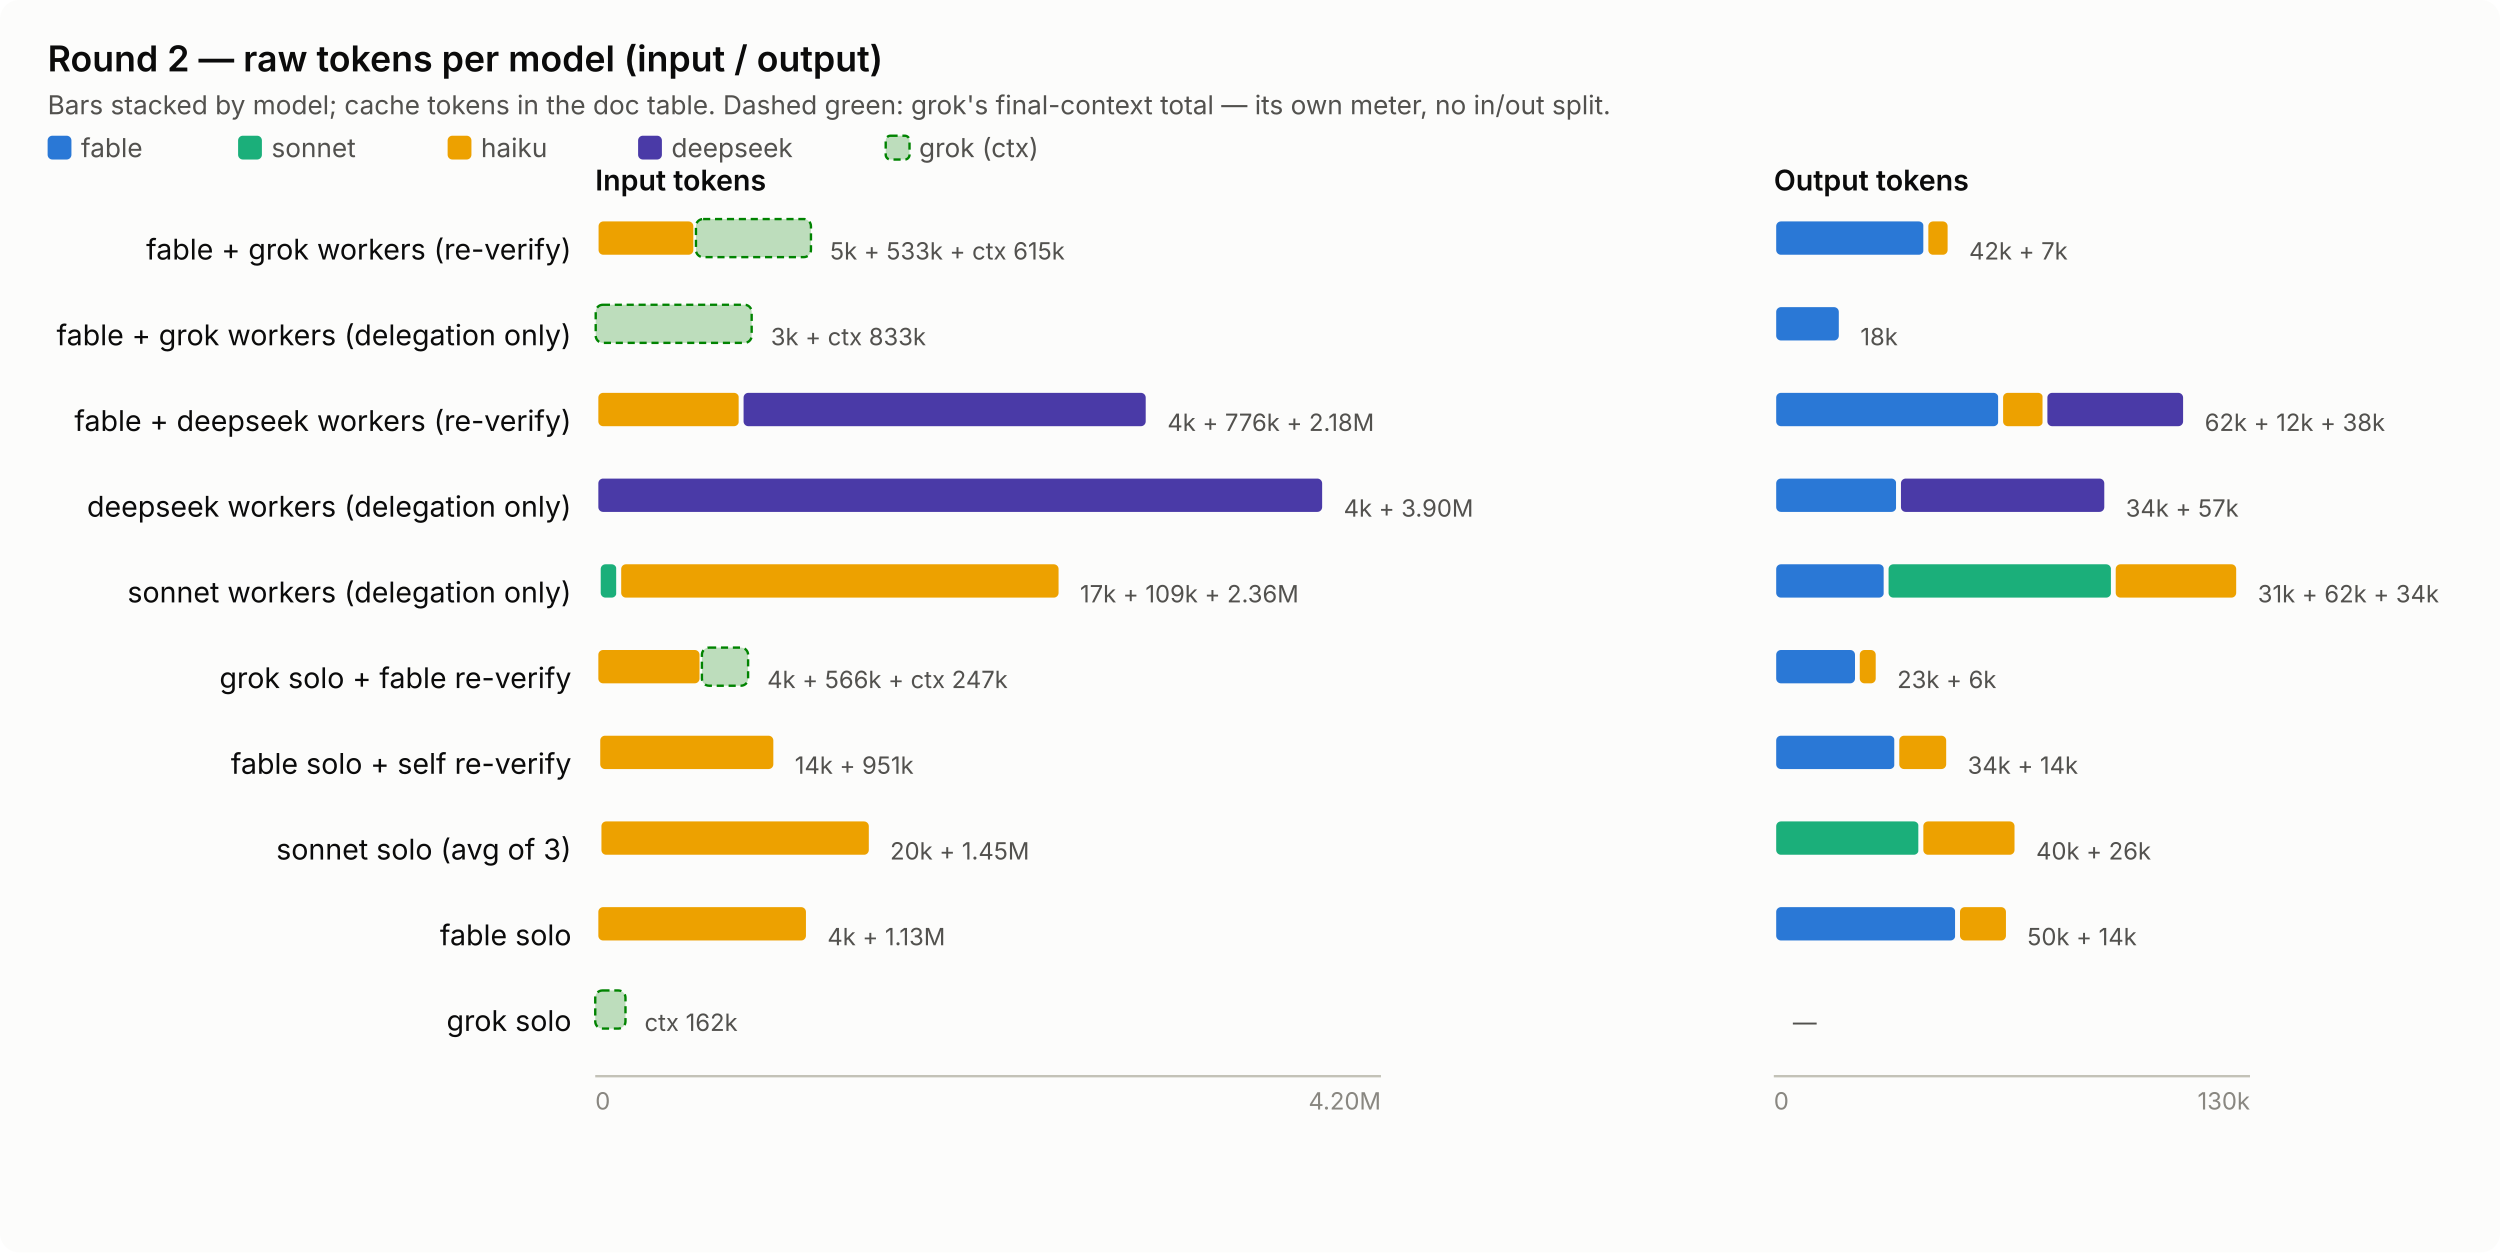
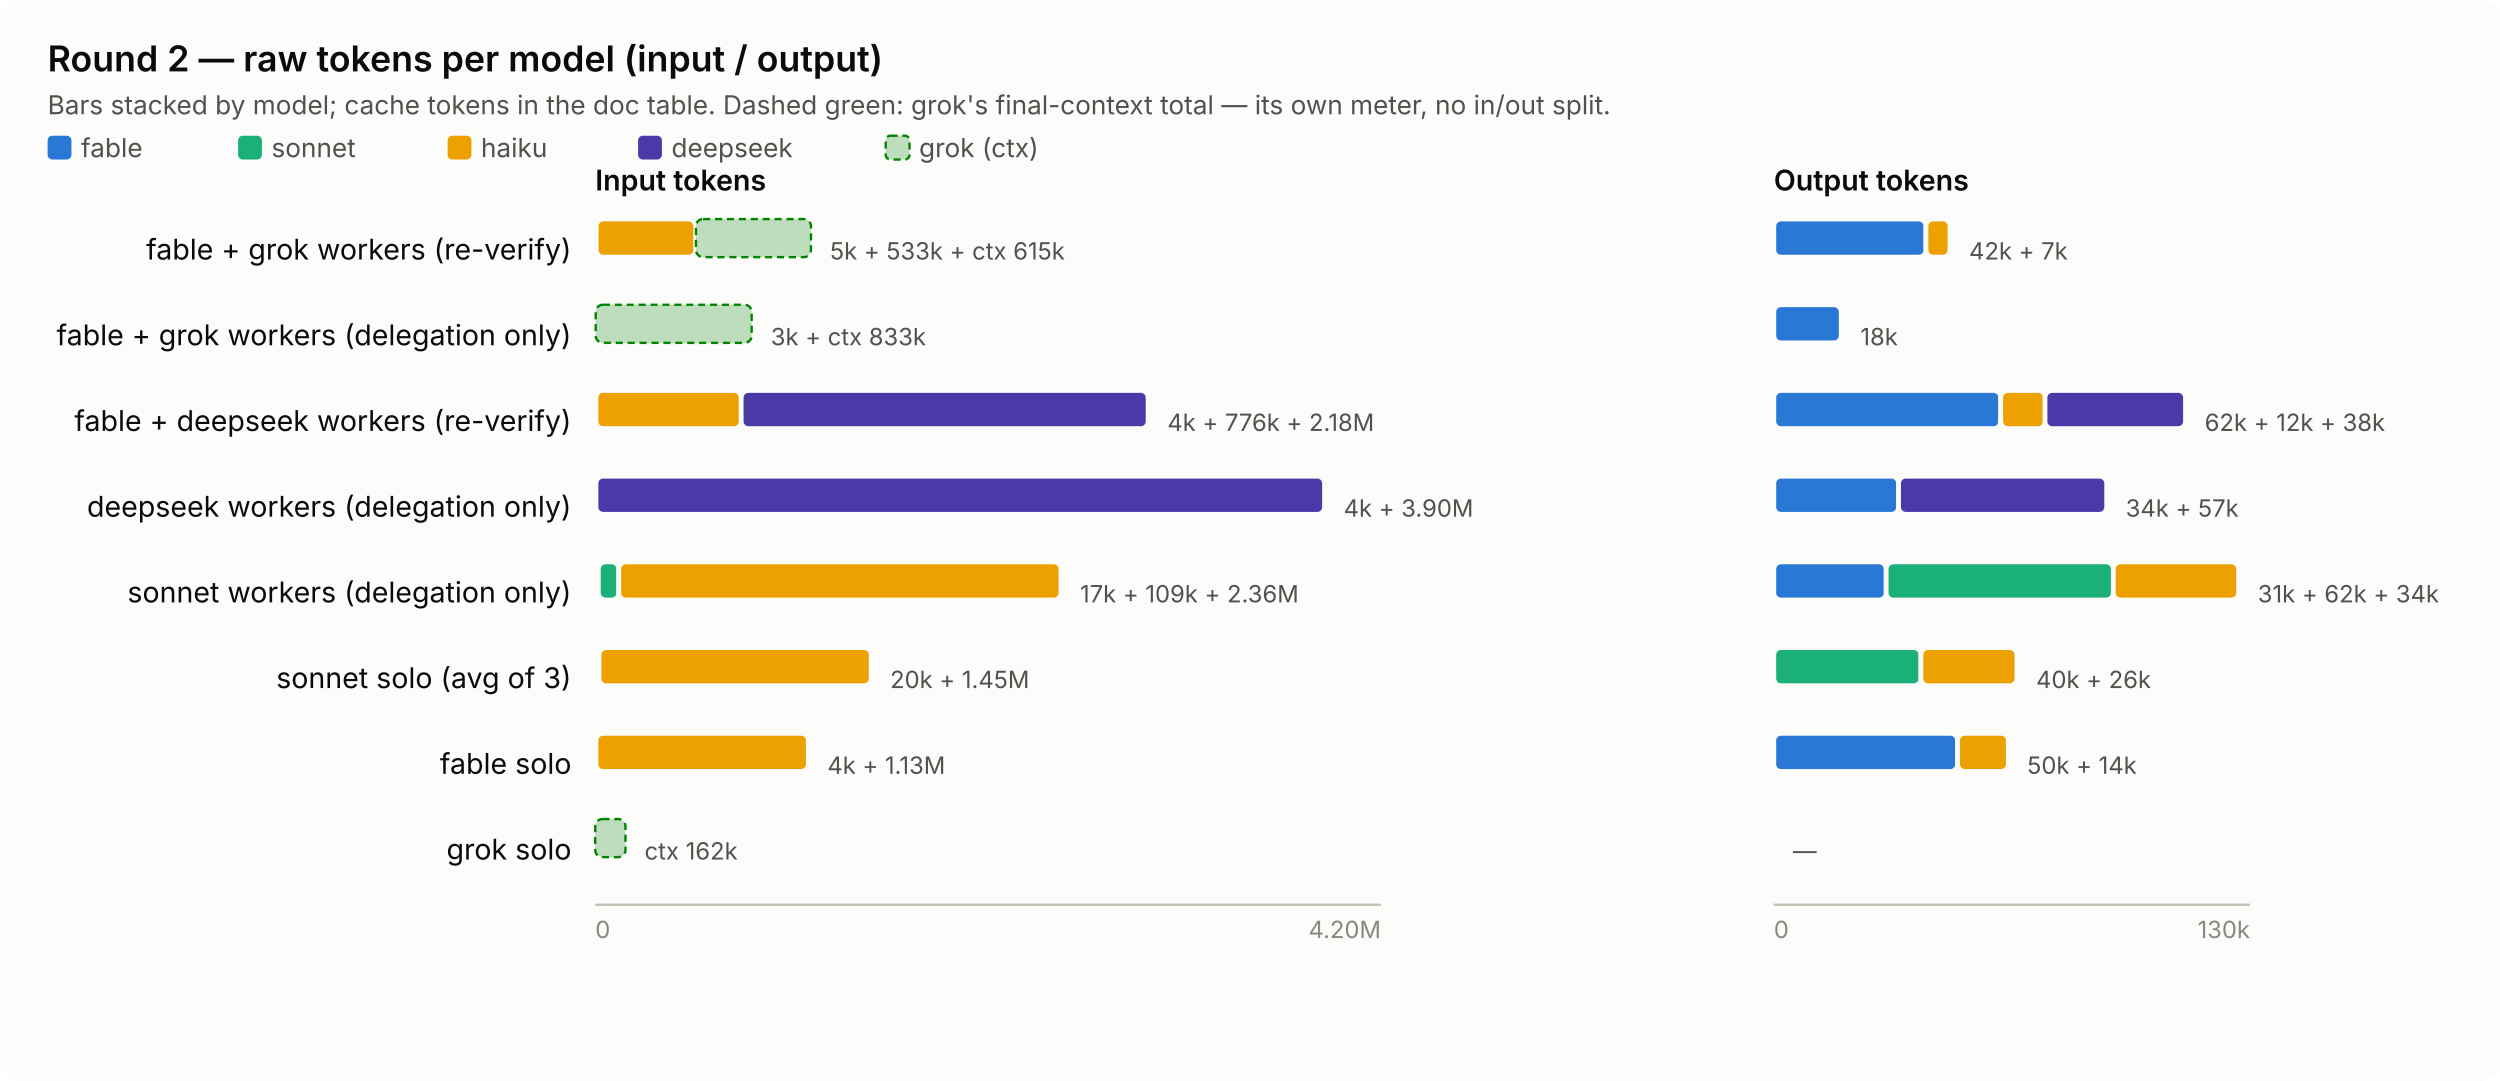
- <svg xmlns="http://www.w3.org/2000/svg" viewBox="0 0 1050 526" width="1050" height="526" role="img" aria-label="Round 2 raw tokens per model">
-   <rect width="1050" height="526" rx="8" fill="#fcfcfb" />
+ <svg xmlns="http://www.w3.org/2000/svg" viewBox="0 0 1050 454" width="1050" height="454" role="img" aria-label="Round 2 raw tokens per model">
+   <rect width="1050" height="454" rx="8" fill="#fcfcfb" />
  <text x="20" y="30" font-size="15" fill="#0b0b0b" text-anchor="start" font-weight="600" font-family="system-ui,-apple-system,Segoe UI,sans-serif">Round 2 — raw tokens per model (input / output)</text>
  <text x="20" y="48" font-size="11" fill="#52514e" text-anchor="start" font-weight="normal" font-family="system-ui,-apple-system,Segoe UI,sans-serif">Bars stacked by model; cache tokens in the doc table. Dashed green: grok's final-context total — its own meter, no in/out split.</text>
  <rect x="20" y="57" width="10" height="10" rx="2" fill="#2a78d6" />
  <text x="34" y="66" font-size="11" fill="#52514e" text-anchor="start" font-weight="normal" font-family="system-ui,-apple-system,Segoe UI,sans-serif">fable</text>
  <rect x="100" y="57" width="10" height="10" rx="2" fill="#1baf7a" />
  <text x="114" y="66" font-size="11" fill="#52514e" text-anchor="start" font-weight="normal" font-family="system-ui,-apple-system,Segoe UI,sans-serif">sonnet</text>
  <rect x="188" y="57" width="10" height="10" rx="2" fill="#eda100" />
  <text x="202" y="66" font-size="11" fill="#52514e" text-anchor="start" font-weight="normal" font-family="system-ui,-apple-system,Segoe UI,sans-serif">haiku</text>
  <rect x="268" y="57" width="10" height="10" rx="2" fill="#4a3aa7" />
  <text x="282" y="66" font-size="11" fill="#52514e" text-anchor="start" font-weight="normal" font-family="system-ui,-apple-system,Segoe UI,sans-serif">deepseek</text>
  <rect x="372" y="57" width="10" height="10" rx="2" fill="#008300" fill-opacity="0.25" stroke="#008300" stroke-dasharray="3,2" />
  <text x="386" y="66" font-size="11" fill="#52514e" text-anchor="start" font-weight="normal" font-family="system-ui,-apple-system,Segoe UI,sans-serif">grok (ctx)</text>
  <text x="250" y="80" font-size="12" fill="#0b0b0b" text-anchor="start" font-weight="600" font-family="system-ui,-apple-system,Segoe UI,sans-serif">Input tokens</text>
  <text x="240" y="109" font-size="12" fill="#0b0b0b" text-anchor="end" font-weight="normal" font-family="system-ui,-apple-system,Segoe UI,sans-serif">fable + grok workers (re-verify)</text>
  <rect x="250.4" y="92" width="41.8" height="16" rx="3" fill="#eda100" stroke="#fcfcfb" stroke-width="2" />
  <rect x="292.3" y="92" width="48.3" height="16" rx="3" fill="#008300" fill-opacity="0.25" stroke="#008300" stroke-dasharray="3,2" />
  <text x="348.596" y="109" font-size="10" fill="#52514e" text-anchor="start" font-weight="normal" font-family="system-ui,-apple-system,Segoe UI,sans-serif">5k + 533k + ctx 615k</text>
  <text x="240" y="145" font-size="12" fill="#0b0b0b" text-anchor="end" font-weight="normal" font-family="system-ui,-apple-system,Segoe UI,sans-serif">fable + grok workers (delegation only)</text>
  <rect x="250.2" y="128" width="65.5" height="16" rx="3" fill="#008300" fill-opacity="0.25" stroke="#008300" stroke-dasharray="3,2" />
  <text x="323.721" y="145" font-size="10" fill="#52514e" text-anchor="start" font-weight="normal" font-family="system-ui,-apple-system,Segoe UI,sans-serif">3k + ctx 833k</text>
  <text x="240" y="181" font-size="12" fill="#0b0b0b" text-anchor="end" font-weight="normal" font-family="system-ui,-apple-system,Segoe UI,sans-serif">fable + deepseek workers (re-verify)</text>
  <rect x="250.3" y="164" width="61.0" height="16" rx="3" fill="#eda100" stroke="#fcfcfb" stroke-width="2" />
  <rect x="311.3" y="164" width="170.9" height="16" rx="3" fill="#4a3aa7" stroke="#fcfcfb" stroke-width="2" />
  <text x="490.281" y="181" font-size="10" fill="#52514e" text-anchor="start" font-weight="normal" font-family="system-ui,-apple-system,Segoe UI,sans-serif">4k + 776k + 2.18M</text>
  <text x="240" y="217" font-size="12" fill="#0b0b0b" text-anchor="end" font-weight="normal" font-family="system-ui,-apple-system,Segoe UI,sans-serif">deepseek workers (delegation only)</text>
  <rect x="250.3" y="200" width="306.0" height="16" rx="3" fill="#4a3aa7" stroke="#fcfcfb" stroke-width="2" />
  <text x="564.324" y="217" font-size="10" fill="#52514e" text-anchor="start" font-weight="normal" font-family="system-ui,-apple-system,Segoe UI,sans-serif">4k + 3.90M</text>
  <text x="240" y="253" font-size="12" fill="#0b0b0b" text-anchor="end" font-weight="normal" font-family="system-ui,-apple-system,Segoe UI,sans-serif">sonnet workers (delegation only)</text>
  <rect x="250.0" y="236" width="1.5" height="16" rx="3" fill="#2a78d6" stroke="#fcfcfb" stroke-width="2" />
  <rect x="251.3" y="236" width="8.6" height="16" rx="3" fill="#1baf7a" stroke="#fcfcfb" stroke-width="2" />
  <rect x="259.9" y="236" width="185.7" height="16" rx="3" fill="#eda100" stroke="#fcfcfb" stroke-width="2" />
  <text x="453.585" y="253" font-size="10" fill="#52514e" text-anchor="start" font-weight="normal" font-family="system-ui,-apple-system,Segoe UI,sans-serif">17k + 109k + 2.36M</text>
-   <text x="240" y="289" font-size="12" fill="#0b0b0b" text-anchor="end" font-weight="normal" font-family="system-ui,-apple-system,Segoe UI,sans-serif">grok solo + fable re-verify</text>
-   <rect x="250.3" y="272" width="44.5" height="16" rx="3" fill="#eda100" stroke="#fcfcfb" stroke-width="2" />
-   <rect x="294.8" y="272" width="19.4" height="16" rx="3" fill="#008300" fill-opacity="0.25" stroke="#008300" stroke-dasharray="3,2" />
-   <text x="322.204" y="289" font-size="10" fill="#52514e" text-anchor="start" font-weight="normal" font-family="system-ui,-apple-system,Segoe UI,sans-serif">4k + 566k + ctx 247k</text>
-   <text x="240" y="325" font-size="12" fill="#0b0b0b" text-anchor="end" font-weight="normal" font-family="system-ui,-apple-system,Segoe UI,sans-serif">fable solo + self re-verify</text>
-   <rect x="250.0" y="308" width="1.5" height="16" rx="3" fill="#2a78d6" stroke="#fcfcfb" stroke-width="2" />
-   <rect x="251.1" y="308" width="74.7" height="16" rx="3" fill="#eda100" stroke="#fcfcfb" stroke-width="2" />
-   <text x="333.795" y="325" font-size="10" fill="#52514e" text-anchor="start" font-weight="normal" font-family="system-ui,-apple-system,Segoe UI,sans-serif">14k + 951k</text>
-   <text x="240" y="361" font-size="12" fill="#0b0b0b" text-anchor="end" font-weight="normal" font-family="system-ui,-apple-system,Segoe UI,sans-serif">sonnet solo (avg of 3)</text>
-   <rect x="250.0" y="344" width="1.6" height="16" rx="3" fill="#1baf7a" stroke="#fcfcfb" stroke-width="2" />
-   <rect x="251.6" y="344" width="114.3" height="16" rx="3" fill="#eda100" stroke="#fcfcfb" stroke-width="2" />
-   <text x="373.83" y="361" font-size="10" fill="#52514e" text-anchor="start" font-weight="normal" font-family="system-ui,-apple-system,Segoe UI,sans-serif">20k + 1.45M</text>
-   <text x="240" y="397" font-size="12" fill="#0b0b0b" text-anchor="end" font-weight="normal" font-family="system-ui,-apple-system,Segoe UI,sans-serif">fable solo</text>
-   <rect x="250.3" y="380" width="89.2" height="16" rx="3" fill="#eda100" stroke="#fcfcfb" stroke-width="2" />
-   <text x="347.473" y="397" font-size="10" fill="#52514e" text-anchor="start" font-weight="normal" font-family="system-ui,-apple-system,Segoe UI,sans-serif">4k + 1.13M</text>
-   <text x="240" y="433" font-size="12" fill="#0b0b0b" text-anchor="end" font-weight="normal" font-family="system-ui,-apple-system,Segoe UI,sans-serif">grok solo</text>
-   <rect x="250.0" y="416" width="12.7" height="16" rx="3" fill="#008300" fill-opacity="0.25" stroke="#008300" stroke-dasharray="3,2" />
-   <text x="270.703" y="433" font-size="10" fill="#52514e" text-anchor="start" font-weight="normal" font-family="system-ui,-apple-system,Segoe UI,sans-serif">ctx 162k</text>
-   <line x1="250" y1="452" x2="580" y2="452" stroke="#c3c2b7" />
-   <text x="250" y="466" font-size="10" fill="#898781" text-anchor="start" font-weight="normal" font-family="system-ui,-apple-system,Segoe UI,sans-serif">0</text>
-   <text x="580" y="466" font-size="10" fill="#898781" text-anchor="end" font-weight="normal" font-family="system-ui,-apple-system,Segoe UI,sans-serif">4.20M</text>
+   <text x="240" y="289" font-size="12" fill="#0b0b0b" text-anchor="end" font-weight="normal" font-family="system-ui,-apple-system,Segoe UI,sans-serif">sonnet solo (avg of 3)</text>
+   <rect x="250.0" y="272" width="1.6" height="16" rx="3" fill="#1baf7a" stroke="#fcfcfb" stroke-width="2" />
+   <rect x="251.6" y="272" width="114.3" height="16" rx="3" fill="#eda100" stroke="#fcfcfb" stroke-width="2" />
+   <text x="373.83" y="289" font-size="10" fill="#52514e" text-anchor="start" font-weight="normal" font-family="system-ui,-apple-system,Segoe UI,sans-serif">20k + 1.45M</text>
+   <text x="240" y="325" font-size="12" fill="#0b0b0b" text-anchor="end" font-weight="normal" font-family="system-ui,-apple-system,Segoe UI,sans-serif">fable solo</text>
+   <rect x="250.3" y="308" width="89.2" height="16" rx="3" fill="#eda100" stroke="#fcfcfb" stroke-width="2" />
+   <text x="347.473" y="325" font-size="10" fill="#52514e" text-anchor="start" font-weight="normal" font-family="system-ui,-apple-system,Segoe UI,sans-serif">4k + 1.13M</text>
+   <text x="240" y="361" font-size="12" fill="#0b0b0b" text-anchor="end" font-weight="normal" font-family="system-ui,-apple-system,Segoe UI,sans-serif">grok solo</text>
+   <rect x="250.0" y="344" width="12.7" height="16" rx="3" fill="#008300" fill-opacity="0.25" stroke="#008300" stroke-dasharray="3,2" />
+   <text x="270.703" y="361" font-size="10" fill="#52514e" text-anchor="start" font-weight="normal" font-family="system-ui,-apple-system,Segoe UI,sans-serif">ctx 162k</text>
+   <line x1="250" y1="380" x2="580" y2="380" stroke="#c3c2b7" />
+   <text x="250" y="394" font-size="10" fill="#898781" text-anchor="start" font-weight="normal" font-family="system-ui,-apple-system,Segoe UI,sans-serif">0</text>
+   <text x="580" y="394" font-size="10" fill="#898781" text-anchor="end" font-weight="normal" font-family="system-ui,-apple-system,Segoe UI,sans-serif">4.20M</text>
  <text x="745" y="80" font-size="12" fill="#0b0b0b" text-anchor="start" font-weight="600" font-family="system-ui,-apple-system,Segoe UI,sans-serif">Output tokens</text>
  <rect x="745.0" y="92" width="63.9" height="16" rx="3" fill="#2a78d6" stroke="#fcfcfb" stroke-width="2" />
  <rect x="808.9" y="92" width="10.1" height="16" rx="3" fill="#eda100" stroke="#fcfcfb" stroke-width="2" />
  <text x="826.997" y="109" font-size="10" fill="#52514e" text-anchor="start" font-weight="normal" font-family="system-ui,-apple-system,Segoe UI,sans-serif">42k + 7k</text>
  <rect x="745.0" y="128" width="28.3" height="16" rx="3" fill="#2a78d6" stroke="#fcfcfb" stroke-width="2" />
  <text x="781.338" y="145" font-size="10" fill="#52514e" text-anchor="start" font-weight="normal" font-family="system-ui,-apple-system,Segoe UI,sans-serif">18k</text>
  <rect x="745.0" y="164" width="95.3" height="16" rx="3" fill="#2a78d6" stroke="#fcfcfb" stroke-width="2" />
  <rect x="840.3" y="164" width="18.7" height="16" rx="3" fill="#eda100" stroke="#fcfcfb" stroke-width="2" />
  <rect x="858.9" y="164" width="59.0" height="16" rx="3" fill="#4a3aa7" stroke="#fcfcfb" stroke-width="2" />
  <text x="925.965" y="181" font-size="10" fill="#52514e" text-anchor="start" font-weight="normal" font-family="system-ui,-apple-system,Segoe UI,sans-serif">62k + 12k + 38k</text>
  <rect x="745.0" y="200" width="52.4" height="16" rx="3" fill="#2a78d6" stroke="#fcfcfb" stroke-width="2" />
  <rect x="797.4" y="200" width="87.4" height="16" rx="3" fill="#4a3aa7" stroke="#fcfcfb" stroke-width="2" />
  <text x="892.798" y="217" font-size="10" fill="#52514e" text-anchor="start" font-weight="normal" font-family="system-ui,-apple-system,Segoe UI,sans-serif">34k + 57k</text>
  <rect x="745.0" y="236" width="47.2" height="16" rx="3" fill="#2a78d6" stroke="#fcfcfb" stroke-width="2" />
  <rect x="792.2" y="236" width="95.4" height="16" rx="3" fill="#1baf7a" stroke="#fcfcfb" stroke-width="2" />
  <rect x="887.6" y="236" width="52.6" height="16" rx="3" fill="#eda100" stroke="#fcfcfb" stroke-width="2" />
  <text x="948.251" y="253" font-size="10" fill="#52514e" text-anchor="start" font-weight="normal" font-family="system-ui,-apple-system,Segoe UI,sans-serif">31k + 62k + 34k</text>
-   <rect x="745.0" y="272" width="35.1" height="16" rx="3" fill="#2a78d6" stroke="#fcfcfb" stroke-width="2" />
-   <rect x="780.1" y="272" width="8.7" height="16" rx="3" fill="#eda100" stroke="#fcfcfb" stroke-width="2" />
-   <text x="796.797" y="289" font-size="10" fill="#52514e" text-anchor="start" font-weight="normal" font-family="system-ui,-apple-system,Segoe UI,sans-serif">23k + 6k</text>
-   <rect x="745.0" y="308" width="51.7" height="16" rx="3" fill="#2a78d6" stroke="#fcfcfb" stroke-width="2" />
-   <rect x="796.7" y="308" width="21.7" height="16" rx="3" fill="#eda100" stroke="#fcfcfb" stroke-width="2" />
-   <text x="826.408" y="325" font-size="10" fill="#52514e" text-anchor="start" font-weight="normal" font-family="system-ui,-apple-system,Segoe UI,sans-serif">34k + 14k</text>
-   <rect x="745.0" y="344" width="61.8" height="16" rx="3" fill="#1baf7a" stroke="#fcfcfb" stroke-width="2" />
-   <rect x="806.8" y="344" width="40.3" height="16" rx="3" fill="#eda100" stroke="#fcfcfb" stroke-width="2" />
-   <text x="855.143" y="361" font-size="10" fill="#52514e" text-anchor="start" font-weight="normal" font-family="system-ui,-apple-system,Segoe UI,sans-serif">40k + 26k</text>
-   <rect x="745.0" y="380" width="77.2" height="16" rx="3" fill="#2a78d6" stroke="#fcfcfb" stroke-width="2" />
-   <rect x="822.2" y="380" width="21.3" height="16" rx="3" fill="#eda100" stroke="#fcfcfb" stroke-width="2" />
-   <text x="851.451" y="397" font-size="10" fill="#52514e" text-anchor="start" font-weight="normal" font-family="system-ui,-apple-system,Segoe UI,sans-serif">50k + 14k</text>
-   <text x="753.0" y="433" font-size="10" fill="#52514e" text-anchor="start" font-weight="normal" font-family="system-ui,-apple-system,Segoe UI,sans-serif">—</text>
-   <line x1="745" y1="452" x2="945" y2="452" stroke="#c3c2b7" />
-   <text x="745" y="466" font-size="10" fill="#898781" text-anchor="start" font-weight="normal" font-family="system-ui,-apple-system,Segoe UI,sans-serif">0</text>
-   <text x="945" y="466" font-size="10" fill="#898781" text-anchor="end" font-weight="normal" font-family="system-ui,-apple-system,Segoe UI,sans-serif">130k</text>
+   <rect x="745.0" y="272" width="61.8" height="16" rx="3" fill="#1baf7a" stroke="#fcfcfb" stroke-width="2" />
+   <rect x="806.8" y="272" width="40.3" height="16" rx="3" fill="#eda100" stroke="#fcfcfb" stroke-width="2" />
+   <text x="855.143" y="289" font-size="10" fill="#52514e" text-anchor="start" font-weight="normal" font-family="system-ui,-apple-system,Segoe UI,sans-serif">40k + 26k</text>
+   <rect x="745.0" y="308" width="77.2" height="16" rx="3" fill="#2a78d6" stroke="#fcfcfb" stroke-width="2" />
+   <rect x="822.2" y="308" width="21.3" height="16" rx="3" fill="#eda100" stroke="#fcfcfb" stroke-width="2" />
+   <text x="851.451" y="325" font-size="10" fill="#52514e" text-anchor="start" font-weight="normal" font-family="system-ui,-apple-system,Segoe UI,sans-serif">50k + 14k</text>
+   <text x="753.0" y="361" font-size="10" fill="#52514e" text-anchor="start" font-weight="normal" font-family="system-ui,-apple-system,Segoe UI,sans-serif">—</text>
+   <line x1="745" y1="380" x2="945" y2="380" stroke="#c3c2b7" />
+   <text x="745" y="394" font-size="10" fill="#898781" text-anchor="start" font-weight="normal" font-family="system-ui,-apple-system,Segoe UI,sans-serif">0</text>
+   <text x="945" y="394" font-size="10" fill="#898781" text-anchor="end" font-weight="normal" font-family="system-ui,-apple-system,Segoe UI,sans-serif">130k</text>
</svg>
